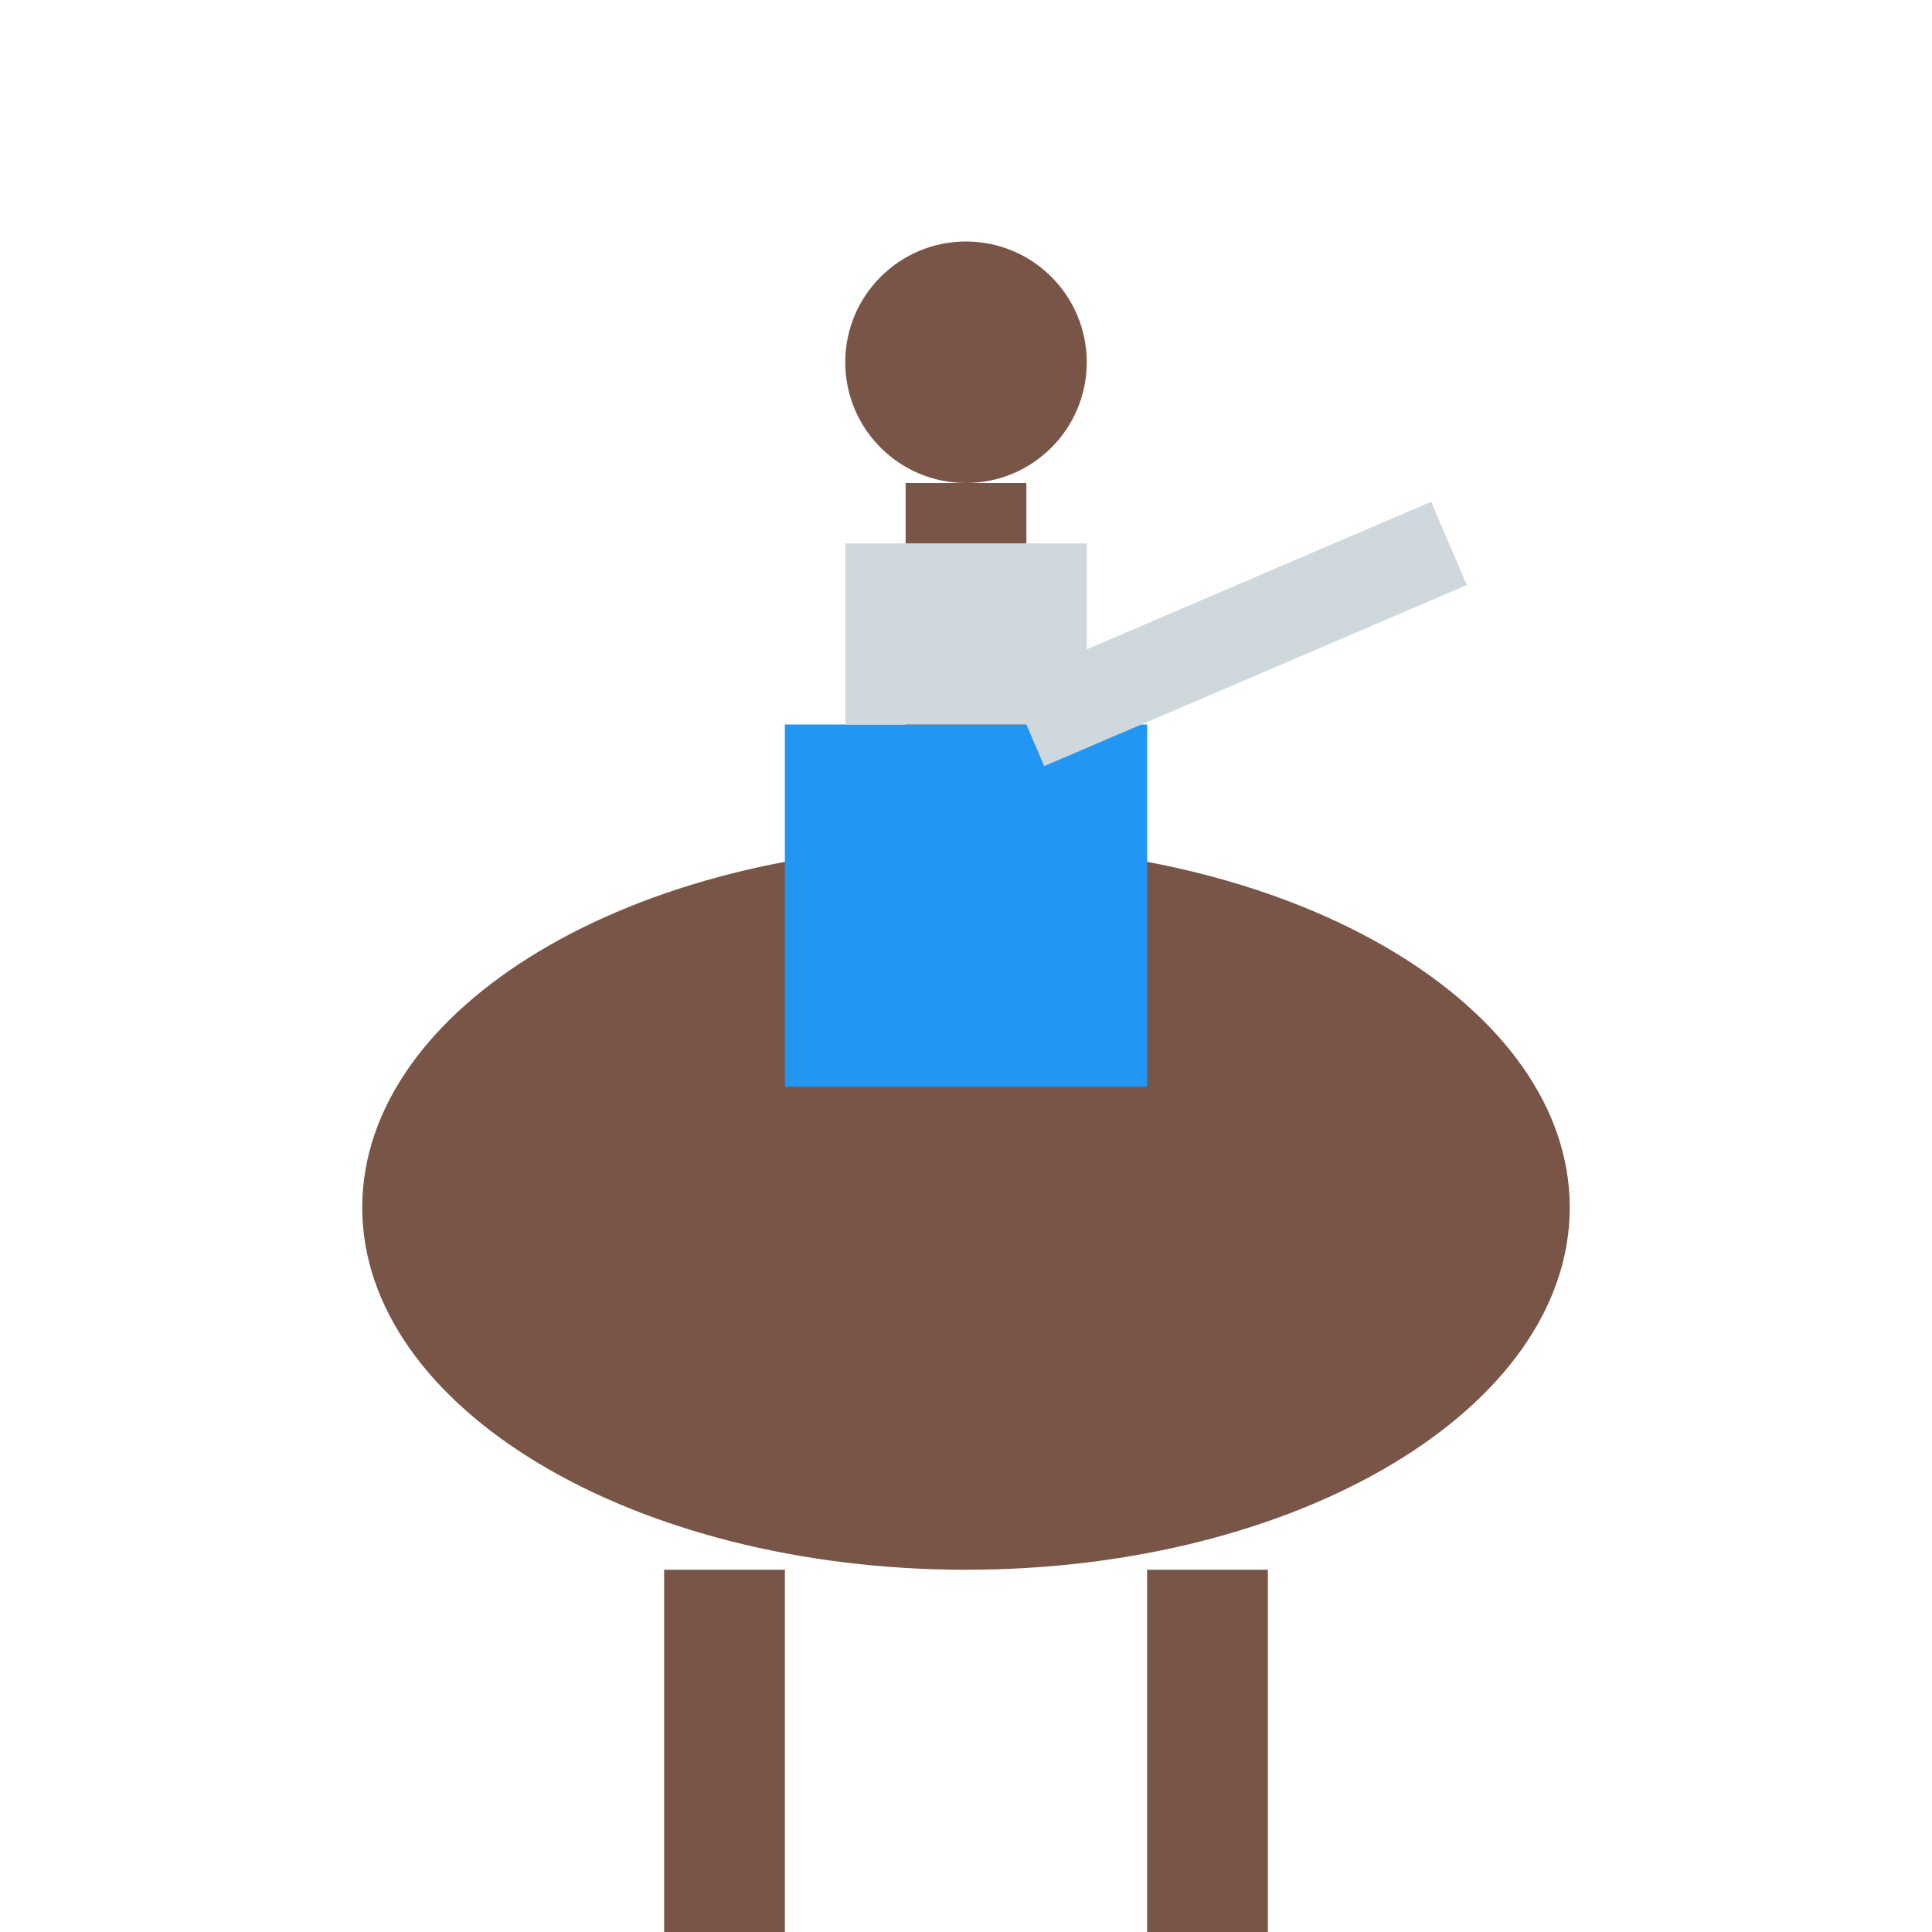
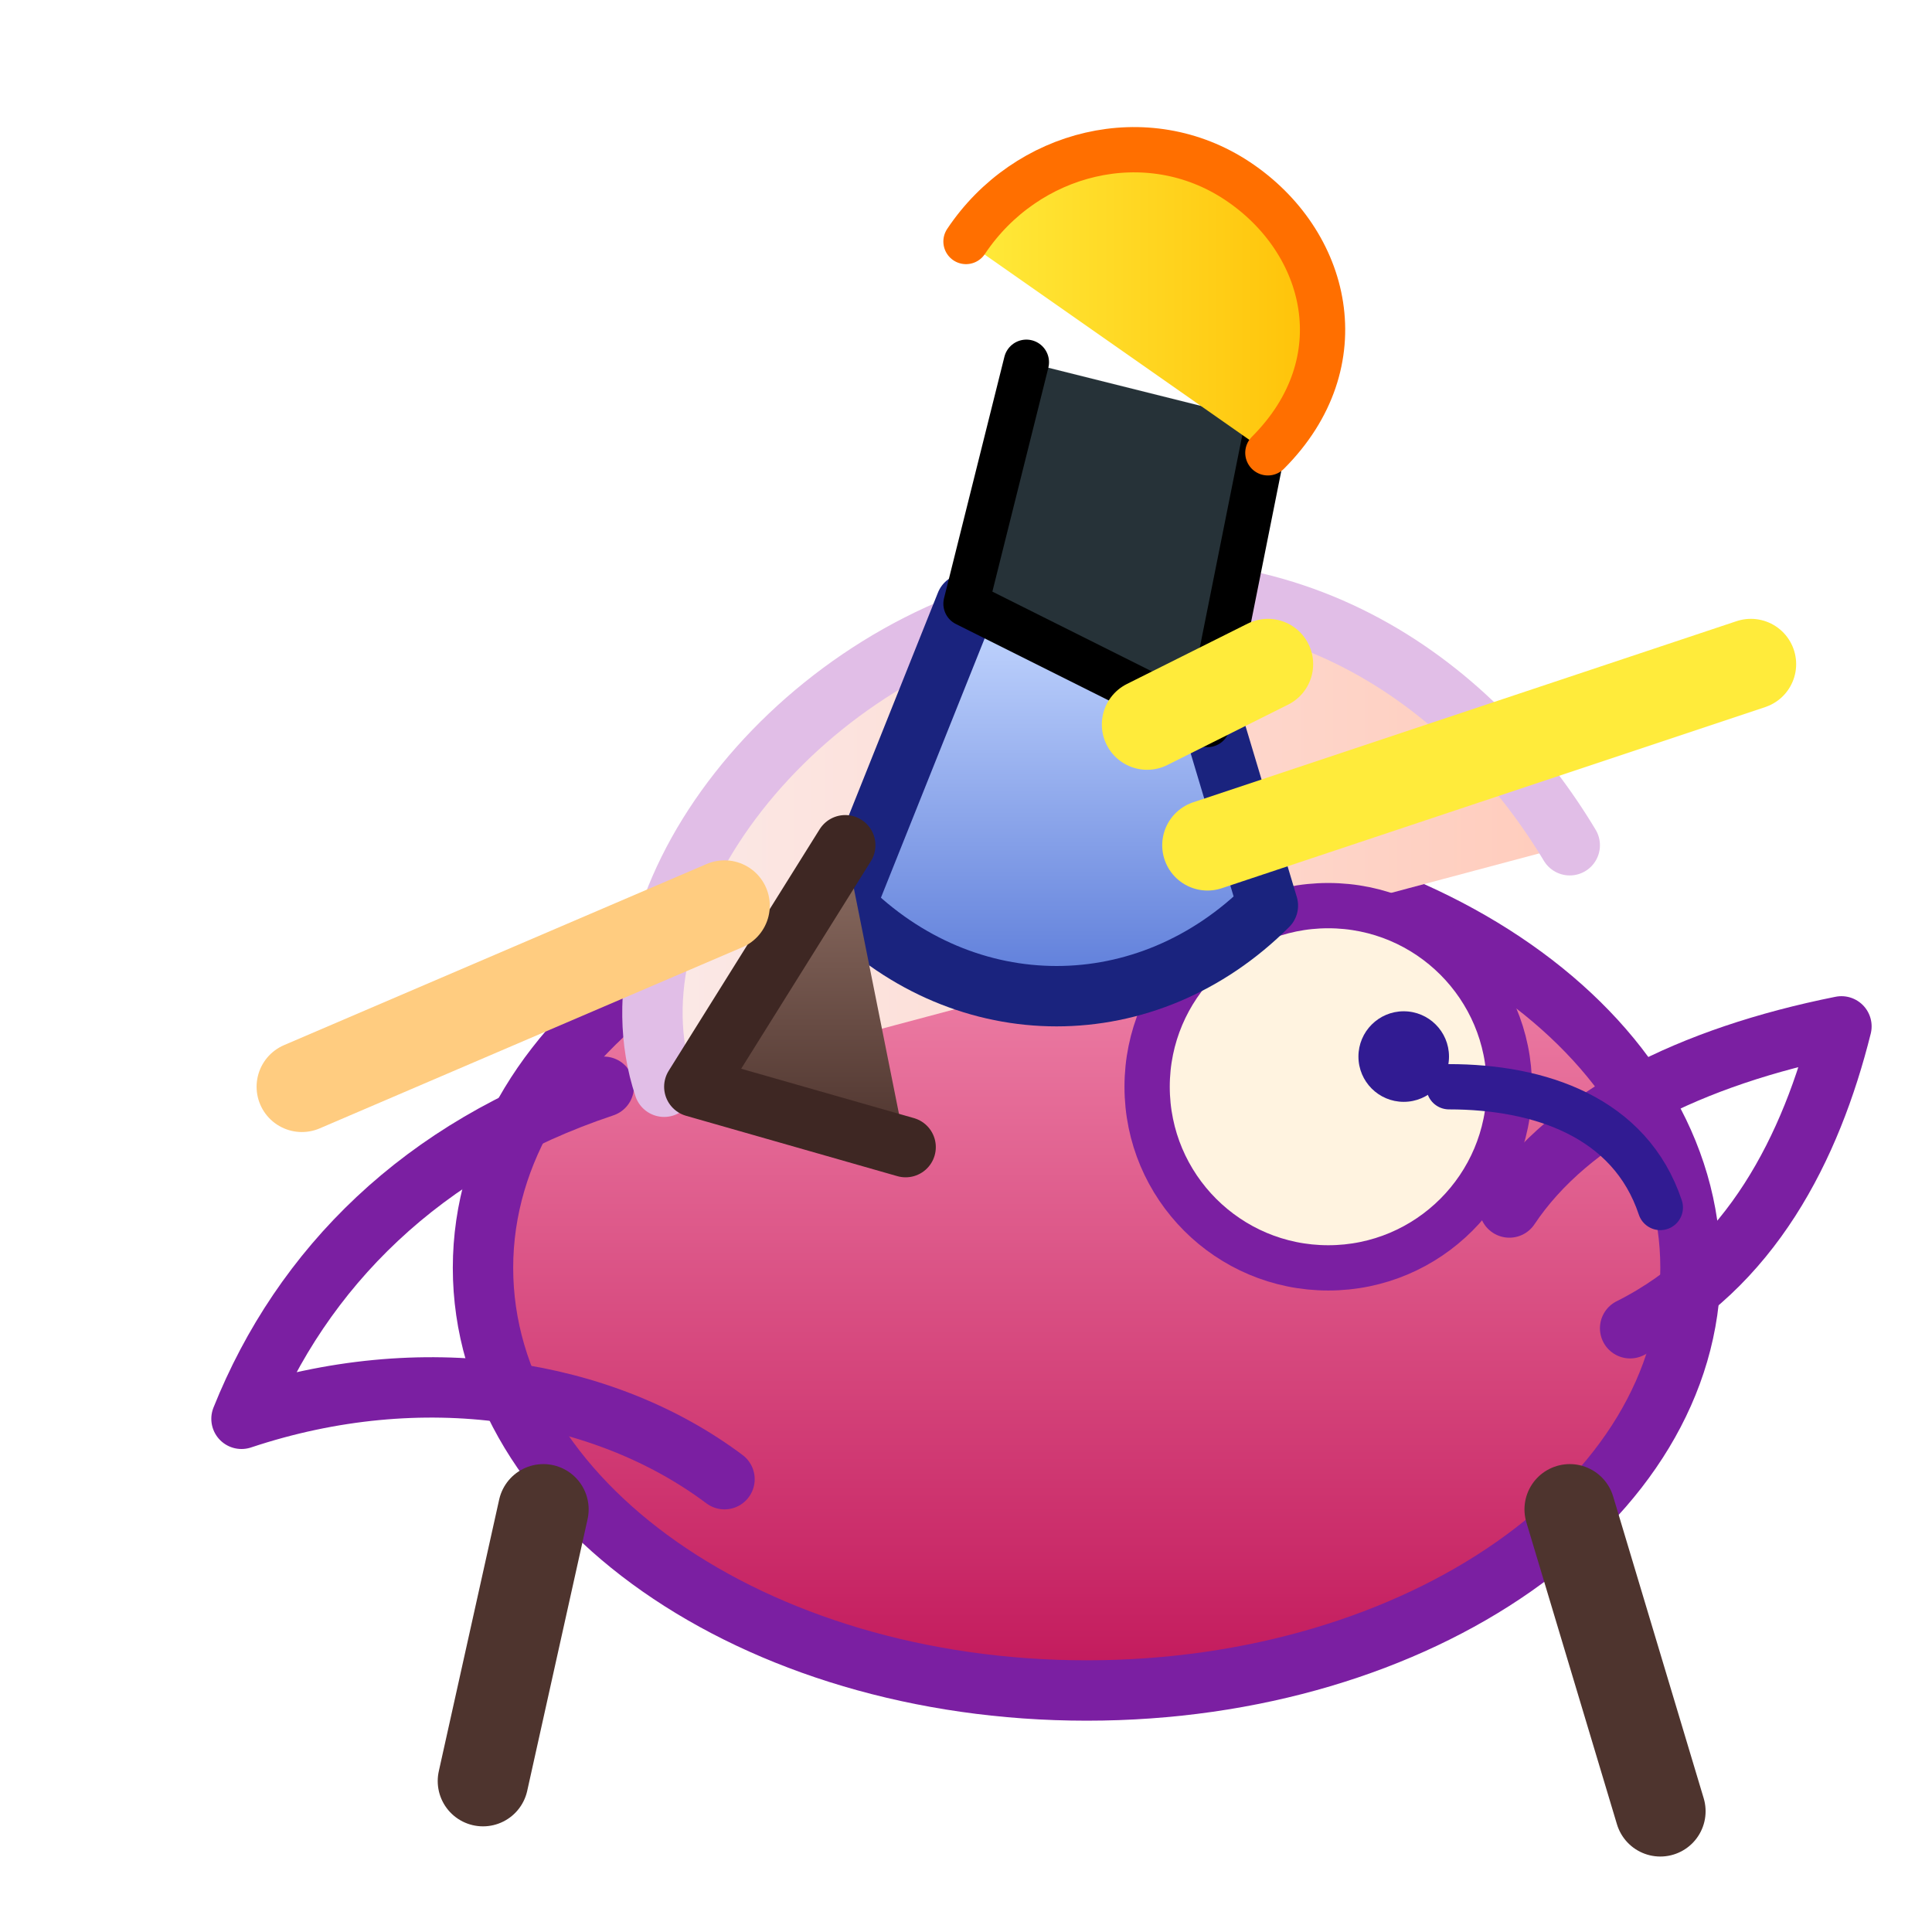
- <svg xmlns="http://www.w3.org/2000/svg" viewBox="0 0 32 32">
-   <rect width="32" height="32" fill="none" />
-   <ellipse cx="16" cy="20" rx="10" ry="6" fill="#795548" />
-   <line x1="12" y1="26" x2="12" y2="32" stroke="#795548" stroke-width="2" />
-   <line x1="20" y1="26" x2="20" y2="32" stroke="#795548" stroke-width="2" />
-   <line x1="16" y1="14" x2="16" y2="8" stroke="#795548" stroke-width="2" />
-   <circle cx="16" cy="6" r="2" fill="#795548" />
-   <rect x="13" y="12" width="6" height="6" fill="#2196f3" />
-   <rect x="14" y="9" width="4" height="3" fill="#cfd8dc" />
-   <line x1="17" y1="12" x2="24" y2="9" stroke="#cfd8dc" stroke-width="1.5" />
+ <svg xmlns="http://www.w3.org/2000/svg" viewBox="0 0 64 64">
+   <defs>
+     <linearGradient id="playerWing" x1="0%" y1="0%" x2="100%" y2="0%">
+       <stop offset="0%" stop-color="#fbe9e7" />
+       <stop offset="100%" stop-color="#ffccbc" />
+     </linearGradient>
+     <linearGradient id="playerArmor" x1="0%" y1="0%" x2="0%" y2="100%">
+       <stop offset="0%" stop-color="#c5d8ff" />
+       <stop offset="100%" stop-color="#5b7bd9" />
+     </linearGradient>
+     <linearGradient id="playerPlume" x1="0%" y1="0%" x2="100%" y2="0%">
+       <stop offset="0%" stop-color="#ffeb3b" />
+       <stop offset="100%" stop-color="#ffc107" />
+     </linearGradient>
+     <linearGradient id="saddle" x1="0%" y1="0%" x2="0%" y2="100%">
+       <stop offset="0%" stop-color="#8d6e63" />
+       <stop offset="100%" stop-color="#4e342e" />
+     </linearGradient>
+     <linearGradient id="playerBird" x1="0%" y1="0%" x2="0%" y2="100%">
+       <stop offset="0%" stop-color="#f48fb1" />
+       <stop offset="100%" stop-color="#c2185b" />
+     </linearGradient>
+   </defs>
+   <g fill="none" stroke-linecap="round" stroke-linejoin="round">
+     <ellipse cx="36" cy="42" rx="20" ry="14" fill="url(#playerBird)" stroke="#7b1fa2" stroke-width="2" />
+     <path d="M20 36c-6 2-10 6-12 11 6-2 12-1 16 2" fill="none" stroke="#7b1fa2" stroke-width="2" />
+     <path d="M54 44c4-2 6-6 7-10-5 1-9 3-11 6" fill="none" stroke="#7b1fa2" stroke-width="2" />
+     <path d="M22 36c-2-6 4-14 12-16 9-2 15 3 18 8" fill="url(#playerWing)" stroke="#e1bee7" stroke-width="2" />
+     <ellipse cx="44" cy="36" rx="6" ry="6" fill="#fff3e0" stroke="#7b1fa2" stroke-width="1.5" />
+     <circle cx="46.5" cy="35" r="1.5" fill="#311b92" />
+     <path d="M48 36c3 0 6 1 7 4" stroke="#311b92" stroke-width="1.5" />
+     <path d="M32 20l-4 10c4 4 10 4 14 0l-3-10" fill="url(#playerArmor)" stroke="#1a237e" stroke-width="2" />
+     <path d="M34 12l-2 8 8 4 2-10" fill="#263238" stroke="#000" stroke-width="1.5" />
+     <path d="M32 8c2-3 6-4 9-2 3 2 4 6 1 9" fill="url(#playerPlume)" stroke="#ff6f00" stroke-width="1.5" />
+     <path d="M28 28l-5 8 7 2" fill="url(#saddle)" stroke="#3e2723" stroke-width="2" />
+     <path d="M18 50l-2 9" stroke="#4e342e" stroke-width="3" />
+     <path d="M52 50l3 10" stroke="#4e342e" stroke-width="3" />
+     <path d="M40 28l18-6" stroke="#ffeb3b" stroke-width="3" />
+     <path d="M24 30l-14 6" stroke="#ffcc80" stroke-width="3" />
+     <path d="M38 24l4-2" stroke="#ffeb3b" stroke-width="3" />
+   </g>
</svg>
